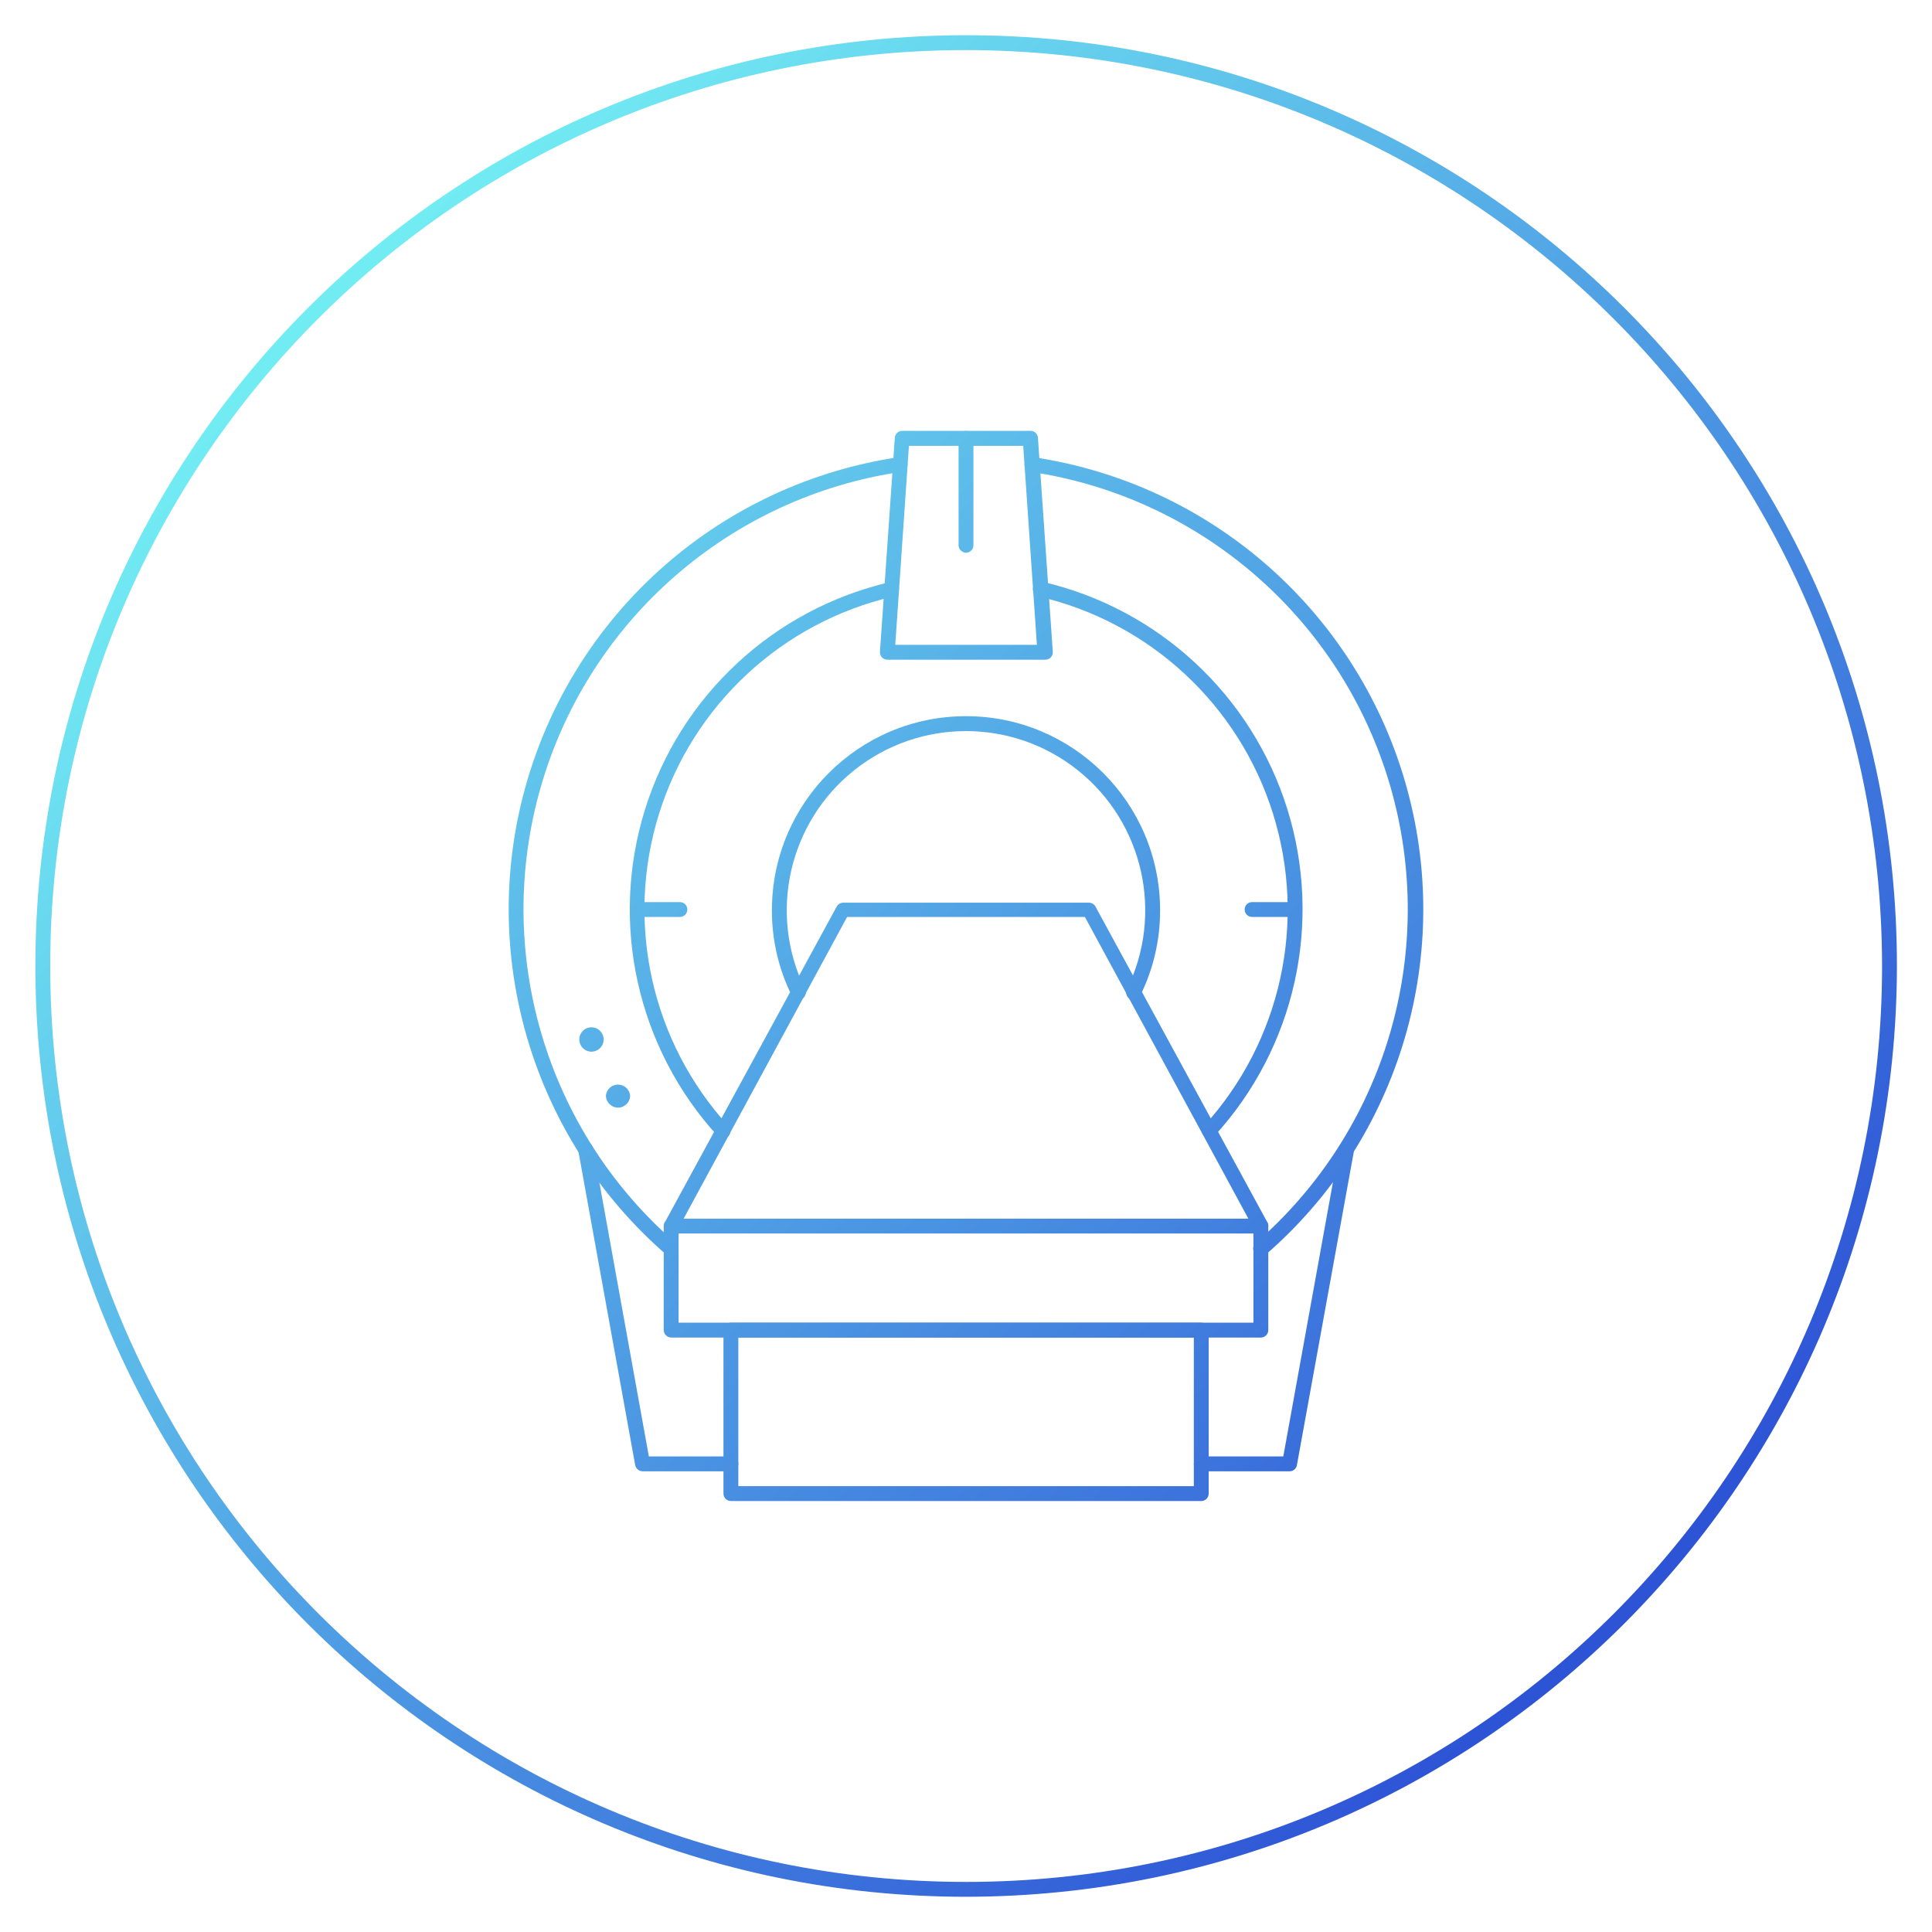
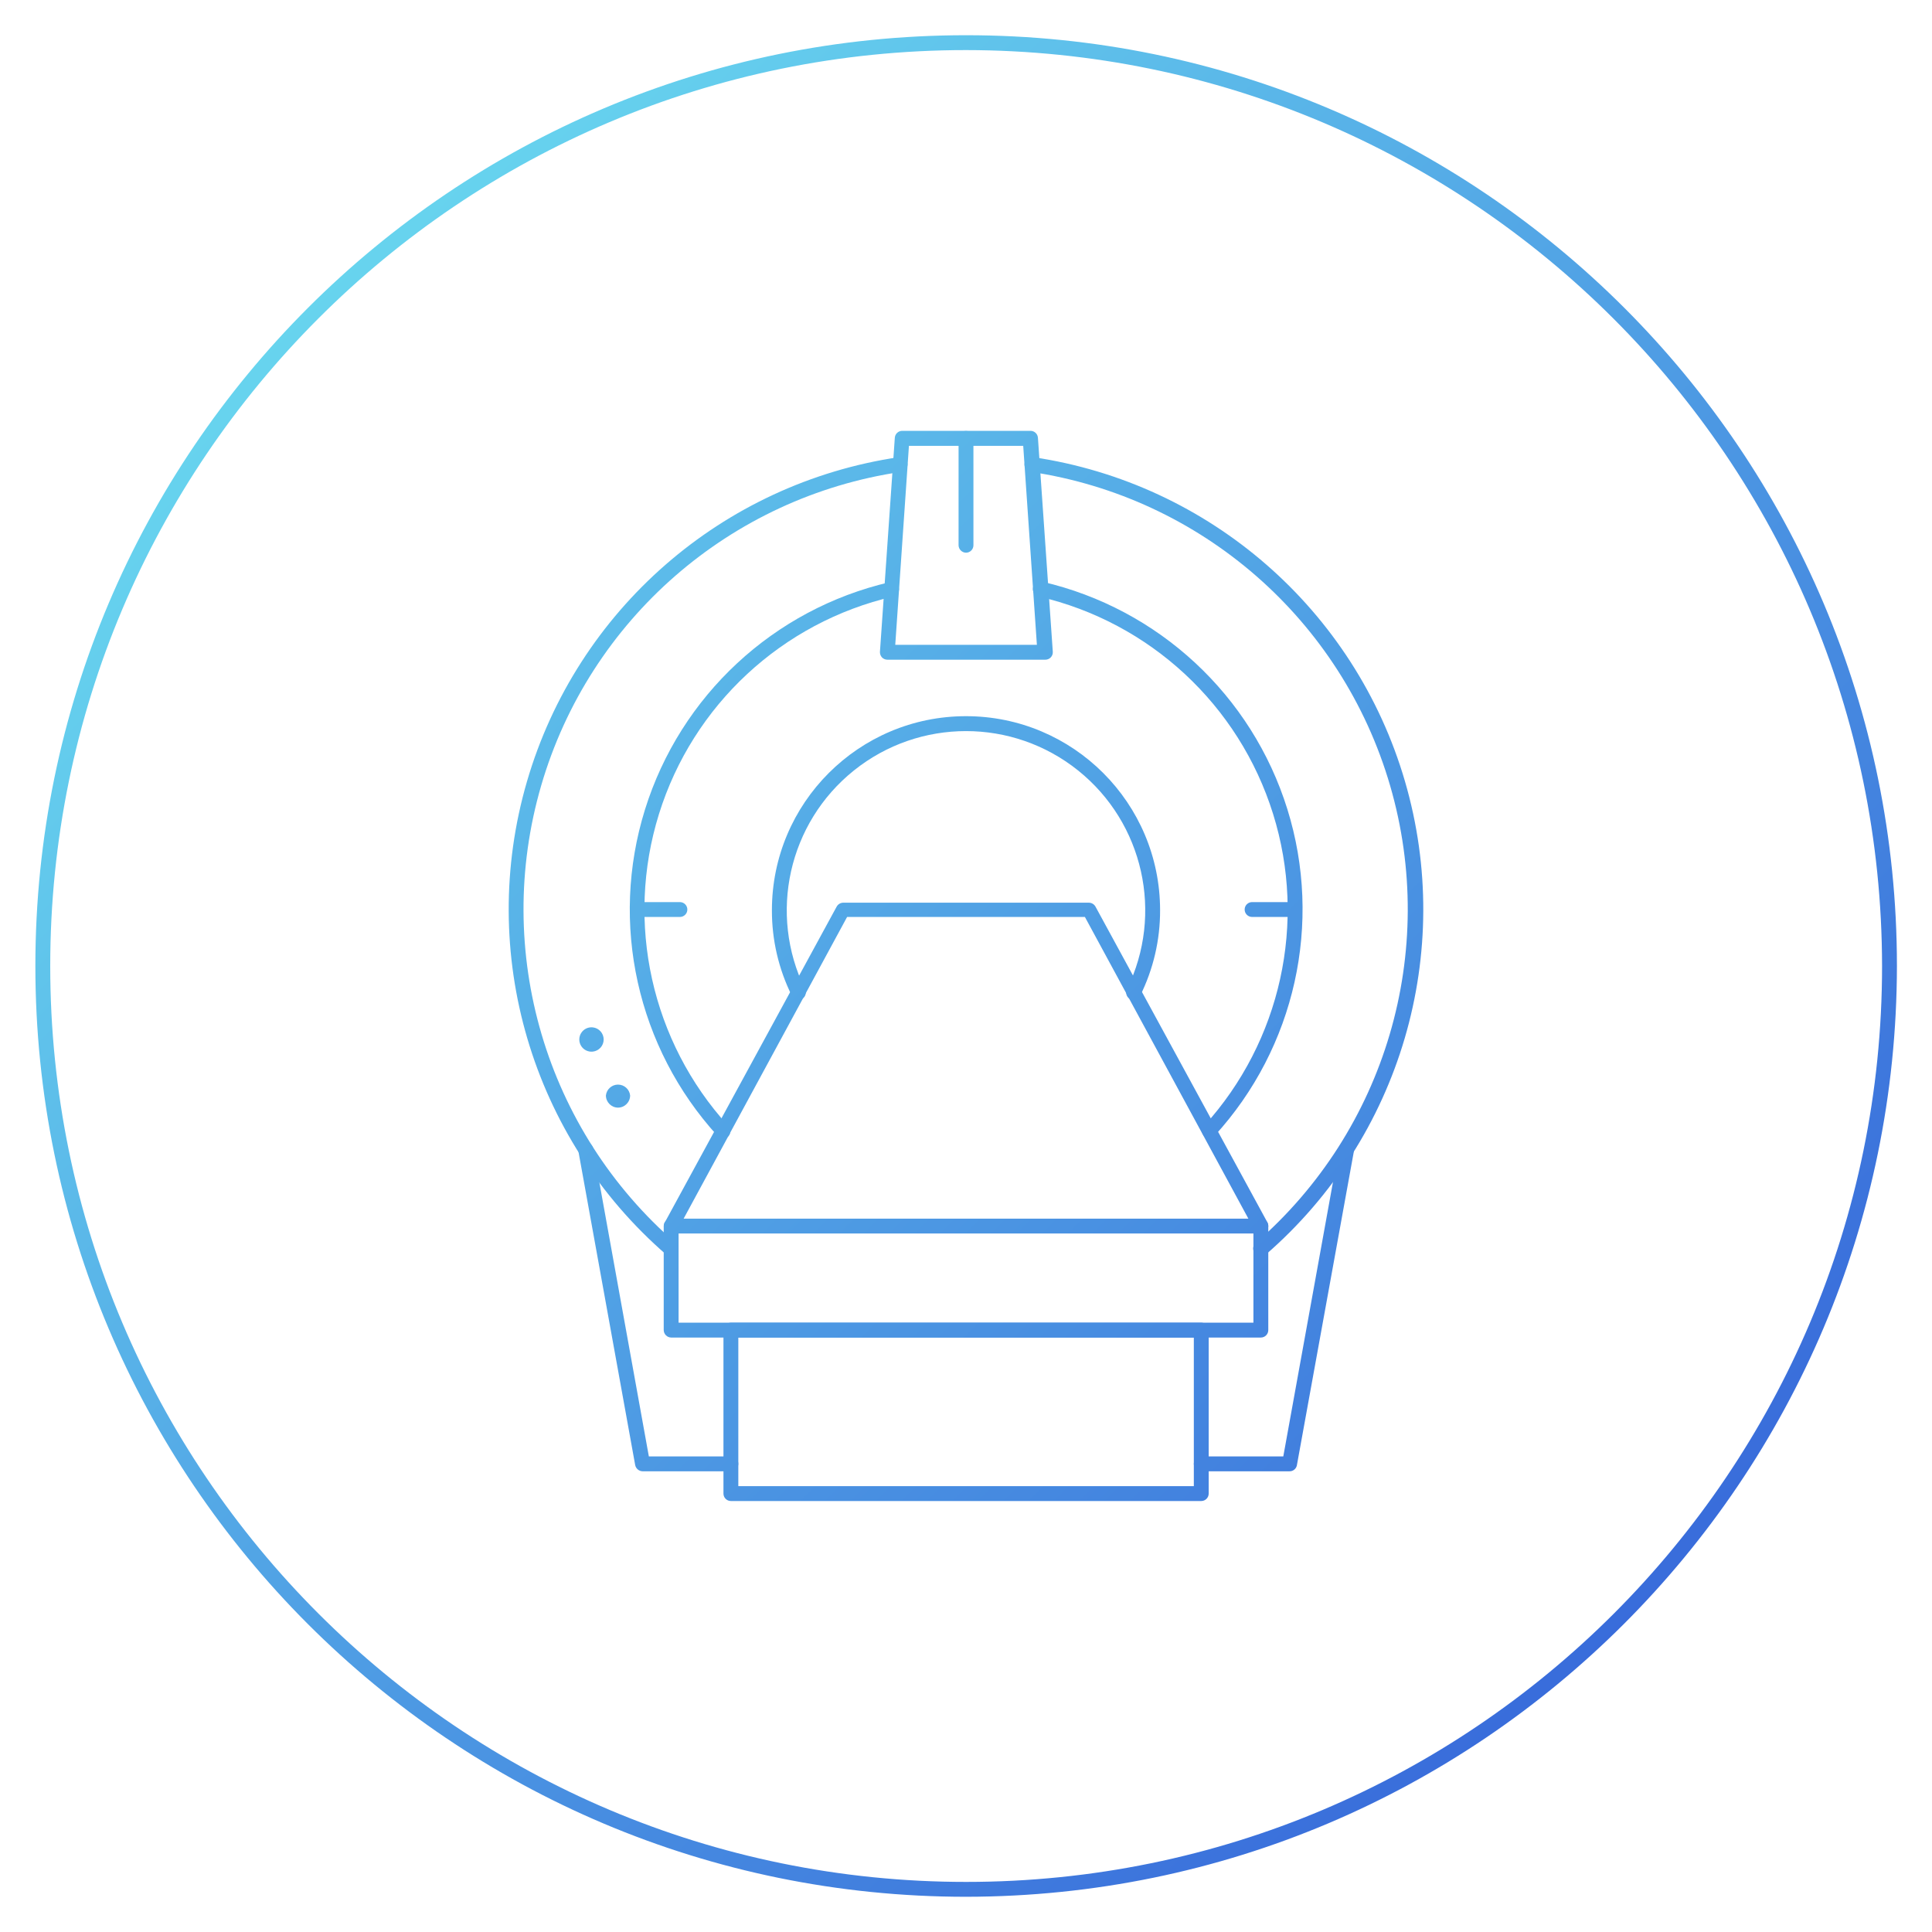
- <svg xmlns="http://www.w3.org/2000/svg" xmlns:xlink="http://www.w3.org/1999/xlink" id="Layer_1" data-name="Layer 1" viewBox="0 0 130 130">
+ <svg xmlns="http://www.w3.org/2000/svg" id="Layer_1" data-name="Layer 1" viewBox="0 0 130 130">
  <defs>
-     <style>.cls-1{fill:url(#linear-gradient);}.cls-2{fill:url(#linear-gradient-2);}.cls-3{fill:url(#linear-gradient-3);}.cls-4{fill:url(#linear-gradient-4);}.cls-5{fill:url(#linear-gradient-5);}.cls-6{fill:url(#linear-gradient-6);}.cls-7{fill:url(#linear-gradient-7);}.cls-8{fill:url(#linear-gradient-8);}.cls-9{fill:url(#linear-gradient-9);}.cls-10{fill:url(#linear-gradient-10);}.cls-11{fill:url(#linear-gradient-11);}.cls-12{fill:url(#linear-gradient-12);}.cls-13{fill:url(#linear-gradient-13);}.cls-14{fill:url(#linear-gradient-14);}.cls-15{fill:url(#linear-gradient-15);}.cls-16{fill:url(#linear-gradient-16);}.cls-17{fill:url(#linear-gradient-17);}</style>
-     <linearGradient id="linear-gradient" x1="21.22" y1="21.22" x2="108.04" y2="108.04" gradientUnits="userSpaceOnUse">
+     <linearGradient id="g" x1="0" y1="0" x2="130.0" y2="130.0" gradientUnits="userSpaceOnUse">
      <stop offset="0" stop-color="#72ecf3" />
      <stop offset="1" stop-color="#2e54d6" />
    </linearGradient>
-     <linearGradient id="linear-gradient-2" x1="18.8" y1="23.64" x2="105.62" y2="110.46" xlink:href="#linear-gradient" />
-     <linearGradient id="linear-gradient-3" x1="33.06" y1="9.38" x2="119.88" y2="96.21" xlink:href="#linear-gradient" />
-     <linearGradient id="linear-gradient-4" x1="19.44" y1="23" x2="106.27" y2="109.82" xlink:href="#linear-gradient" />
-     <linearGradient id="linear-gradient-5" x1="31.32" y1="11.11" x2="118.15" y2="97.94" xlink:href="#linear-gradient" />
-     <linearGradient id="linear-gradient-6" x1="23.35" y1="19.08" x2="110.18" y2="105.91" xlink:href="#linear-gradient" />
-     <linearGradient id="linear-gradient-7" x1="35.13" y1="7.31" x2="121.96" y2="94.13" xlink:href="#linear-gradient" />
-     <linearGradient id="linear-gradient-8" x1="14.9" y1="27.53" x2="101.73" y2="114.36" xlink:href="#linear-gradient" />
-     <linearGradient id="linear-gradient-9" x1="10.73" y1="31.71" x2="97.55" y2="118.54" xlink:href="#linear-gradient" />
-     <linearGradient id="linear-gradient-10" x1="6.22" y1="36.22" x2="93.05" y2="123.04" xlink:href="#linear-gradient" />
-     <linearGradient id="linear-gradient-11" x1="20.09" y1="22.34" x2="106.92" y2="109.17" xlink:href="#linear-gradient" />
-     <linearGradient id="linear-gradient-12" x1="-2.1" y1="44.53" x2="84.73" y2="131.36" xlink:href="#linear-gradient" />
-     <linearGradient id="linear-gradient-13" x1="37.17" y1="5.26" x2="124" y2="92.09" xlink:href="#linear-gradient" />
-     <linearGradient id="linear-gradient-14" x1="5.15" y1="37.28" x2="91.98" y2="124.11" xlink:href="#linear-gradient" />
-     <linearGradient id="linear-gradient-15" x1="6.19" y1="36.25" x2="93.02" y2="123.07" xlink:href="#linear-gradient" />
-     <linearGradient id="linear-gradient-16" x1="12.78" y1="29.66" x2="99.6" y2="116.48" xlink:href="#linear-gradient" />
-     <linearGradient id="linear-gradient-17" x1="33.46" y1="8.97" x2="120.29" y2="95.8" xlink:href="#linear-gradient" />
  </defs>
-   <path class="cls-1" d="M65,127.63A62.63,62.63,0,1,1,127.64,65,62.7,62.7,0,0,1,65,127.63ZM65,3.37A61.63,61.63,0,1,0,126.64,65,61.7,61.7,0,0,0,65,3.37Z" />
-   <path class="cls-2" d="M45.17,84.55a.52.52,0,0,1-.33-.12A30.76,30.76,0,0,1,60.49,30.76a.51.51,0,0,1,.57.42.5.5,0,0,1-.42.57A29.75,29.75,0,0,0,45.5,83.67a.51.51,0,0,1,0,.71A.52.52,0,0,1,45.17,84.55Z" />
-   <path class="cls-3" d="M84.84,84.54a.47.47,0,0,1-.37-.18.49.49,0,0,1,0-.7A29.76,29.76,0,0,0,69.36,31.75a.5.5,0,0,1-.42-.57.51.51,0,0,1,.57-.42A30.76,30.76,0,0,1,85.17,84.42.5.5,0,0,1,84.84,84.54Z" />
-   <path class="cls-4" d="M48.65,76.6a.5.5,0,0,1-.37-.17,22.61,22.61,0,0,1,11.6-37.26.49.49,0,0,1,.6.37.5.5,0,0,1-.38.6A21.62,21.62,0,0,0,49,75.76a.51.51,0,0,1,0,.71A.55.55,0,0,1,48.65,76.6Z" />
-   <path class="cls-5" d="M81.36,76.58a.46.46,0,0,1-.33-.13.48.48,0,0,1,0-.7A21.63,21.63,0,0,0,69.9,40.14a.5.5,0,1,1,.22-1A22.61,22.61,0,0,1,81.73,76.42.47.47,0,0,1,81.36,76.58Z" />
-   <path class="cls-6" d="M76.28,67.23a.64.64,0,0,1-.23,0,.5.5,0,0,1-.22-.67,12.06,12.06,0,1,0-21.66,0,.5.5,0,0,1-.23.67.49.49,0,0,1-.66-.23,12.85,12.85,0,0,1-1.34-5.75,13.06,13.06,0,0,1,26.12,0A12.85,12.85,0,0,1,76.72,67,.48.48,0,0,1,76.28,67.23Z" />
-   <path class="cls-7" d="M70.3,44.39H59.71a.51.51,0,0,1-.37-.16.52.52,0,0,1-.13-.38l1-14.39a.5.5,0,0,1,.5-.47h8.63a.5.5,0,0,1,.5.47l1,14.39a.5.5,0,0,1-.5.54Zm-10.06-1h9.53L68.85,30H61.16Z" />
-   <path class="cls-8" d="M84.84,83H45.16a.51.51,0,0,1-.43-.24.52.52,0,0,1,0-.5L56.3,61a.51.51,0,0,1,.44-.26H73.27a.51.51,0,0,1,.44.26L85.28,82.25a.5.5,0,0,1-.44.74ZM46,82H84L73,61.7H57Z" />
-   <path class="cls-9" d="M84.84,90H45.16a.51.51,0,0,1-.5-.5v-7a.5.5,0,0,1,.5-.5.5.5,0,0,1,.5.5V89H84.34v-6.5a.5.5,0,0,1,.5-.5.5.5,0,0,1,.5.5v7A.5.5,0,0,1,84.84,90Z" />
-   <path class="cls-10" d="M80.83,101H49.18a.5.5,0,0,1-.5-.5v-11a.5.5,0,0,1,.5-.5H80.83a.5.5,0,0,1,.5.5v11A.5.5,0,0,1,80.83,101Zm-31.15-1H80.33V90H49.68Z" />
-   <path class="cls-11" d="M86.77,99H80.83a.5.5,0,0,1-.5-.5.5.5,0,0,1,.5-.5h5.52L90.1,77.29a.5.5,0,1,1,1,.18L87.26,98.62A.5.5,0,0,1,86.77,99Z" />
-   <path class="cls-12" d="M49.18,99H43.24a.52.52,0,0,1-.5-.42L38.92,77.47a.5.5,0,1,1,1-.18L43.66,98h5.52a.5.5,0,0,1,.5.5A.51.51,0,0,1,49.18,99Z" />
-   <path class="cls-13" d="M65,37.19a.51.51,0,0,1-.5-.5v-7.2A.5.5,0,0,1,65,29a.5.5,0,0,1,.5.5v7.2A.5.5,0,0,1,65,37.19Z" />
-   <path class="cls-14" d="M41.58,74.53a.82.82,0,0,1-.81-.82.82.82,0,0,1,1.63,0A.82.82,0,0,1,41.58,74.53Z" />
-   <path class="cls-15" d="M39.89,70.76a.82.82,0,1,1,0-1.63.82.82,0,0,1,0,1.63Z" />
-   <path class="cls-16" d="M45.75,61.7H42.88a.5.5,0,0,1-.5-.5.5.5,0,0,1,.5-.5h2.87a.5.5,0,0,1,.5.5A.5.5,0,0,1,45.75,61.7Z" />
-   <path class="cls-17" d="M87.12,61.7H84.25a.5.5,0,0,1-.5-.5.5.5,0,0,1,.5-.5h2.87a.5.5,0,0,1,.5.5A.5.5,0,0,1,87.12,61.7Z" />
+   <path fill="url(#g)" d="M65,127.63A62.63,62.63,0,1,1,127.64,65,62.7,62.7,0,0,1,65,127.63ZM65,3.37A61.63,61.63,0,1,0,126.64,65,61.7,61.7,0,0,0,65,3.37Z" />
+   <path fill="url(#g)" d="M45.17,84.55a.52.52,0,0,1-.33-.12A30.76,30.76,0,0,1,60.49,30.76a.51.51,0,0,1,.57.42.5.5,0,0,1-.42.57A29.75,29.75,0,0,0,45.5,83.67a.51.51,0,0,1,0,.71A.52.52,0,0,1,45.17,84.55Z" />
+   <path fill="url(#g)" d="M84.84,84.54a.47.47,0,0,1-.37-.18.49.49,0,0,1,0-.7A29.76,29.76,0,0,0,69.36,31.75a.5.5,0,0,1-.42-.57.51.51,0,0,1,.57-.42A30.76,30.76,0,0,1,85.17,84.42.5.5,0,0,1,84.84,84.54Z" />
+   <path fill="url(#g)" d="M48.65,76.6a.5.5,0,0,1-.37-.17,22.61,22.61,0,0,1,11.6-37.26.49.49,0,0,1,.6.37.5.5,0,0,1-.38.6A21.62,21.62,0,0,0,49,75.76a.51.51,0,0,1,0,.71A.55.55,0,0,1,48.65,76.6Z" />
+   <path fill="url(#g)" d="M81.36,76.58a.46.46,0,0,1-.33-.13.48.48,0,0,1,0-.7A21.63,21.63,0,0,0,69.9,40.14a.5.5,0,1,1,.22-1A22.61,22.61,0,0,1,81.73,76.42.47.47,0,0,1,81.36,76.58Z" />
+   <path fill="url(#g)" d="M76.28,67.23a.64.64,0,0,1-.23,0,.5.5,0,0,1-.22-.67,12.06,12.06,0,1,0-21.66,0,.5.5,0,0,1-.23.67.49.49,0,0,1-.66-.23,12.85,12.85,0,0,1-1.34-5.75,13.06,13.06,0,0,1,26.12,0A12.85,12.85,0,0,1,76.72,67,.48.48,0,0,1,76.28,67.23Z" />
+   <path fill="url(#g)" d="M70.3,44.39H59.71a.51.51,0,0,1-.37-.16.52.52,0,0,1-.13-.38l1-14.39a.5.5,0,0,1,.5-.47h8.63a.5.5,0,0,1,.5.47l1,14.39a.5.5,0,0,1-.5.54Zm-10.06-1h9.53L68.85,30H61.16Z" />
+   <path fill="url(#g)" d="M84.84,83H45.16a.51.51,0,0,1-.43-.24.52.52,0,0,1,0-.5L56.3,61a.51.51,0,0,1,.44-.26H73.27a.51.51,0,0,1,.44.26L85.28,82.25a.5.5,0,0,1-.44.74ZM46,82H84L73,61.7H57Z" />
+   <path fill="url(#g)" d="M84.84,90H45.16a.51.51,0,0,1-.5-.5v-7a.5.5,0,0,1,.5-.5.5.5,0,0,1,.5.5V89H84.34v-6.5a.5.5,0,0,1,.5-.5.5.5,0,0,1,.5.5v7A.5.5,0,0,1,84.84,90Z" />
+   <path fill="url(#g)" d="M80.83,101H49.18a.5.5,0,0,1-.5-.5v-11a.5.5,0,0,1,.5-.5H80.83a.5.5,0,0,1,.5.5v11A.5.5,0,0,1,80.83,101Zm-31.15-1H80.33V90H49.68Z" />
+   <path fill="url(#g)" d="M86.77,99H80.83a.5.5,0,0,1-.5-.5.5.5,0,0,1,.5-.5h5.52L90.1,77.29a.5.5,0,1,1,1,.18L87.26,98.62A.5.5,0,0,1,86.77,99Z" />
+   <path fill="url(#g)" d="M49.18,99H43.24a.52.52,0,0,1-.5-.42L38.92,77.47a.5.5,0,1,1,1-.18L43.66,98h5.52a.5.5,0,0,1,.5.5A.51.51,0,0,1,49.18,99Z" />
+   <path fill="url(#g)" d="M65,37.19a.51.51,0,0,1-.5-.5v-7.2A.5.5,0,0,1,65,29a.5.5,0,0,1,.5.5v7.2A.5.5,0,0,1,65,37.19Z" />
+   <path fill="url(#g)" d="M41.58,74.53a.82.82,0,0,1-.81-.82.82.82,0,0,1,1.63,0A.82.82,0,0,1,41.58,74.53Z" />
+   <path fill="url(#g)" d="M39.89,70.76a.82.82,0,1,1,0-1.63.82.82,0,0,1,0,1.63Z" />
+   <path fill="url(#g)" d="M45.75,61.7H42.88a.5.5,0,0,1-.5-.5.5.5,0,0,1,.5-.5h2.87a.5.5,0,0,1,.5.5A.5.5,0,0,1,45.75,61.7Z" />
+   <path fill="url(#g)" d="M87.12,61.7H84.25a.5.5,0,0,1-.5-.5.5.5,0,0,1,.5-.5h2.87a.5.5,0,0,1,.5.5A.5.5,0,0,1,87.12,61.7Z" />
</svg>
